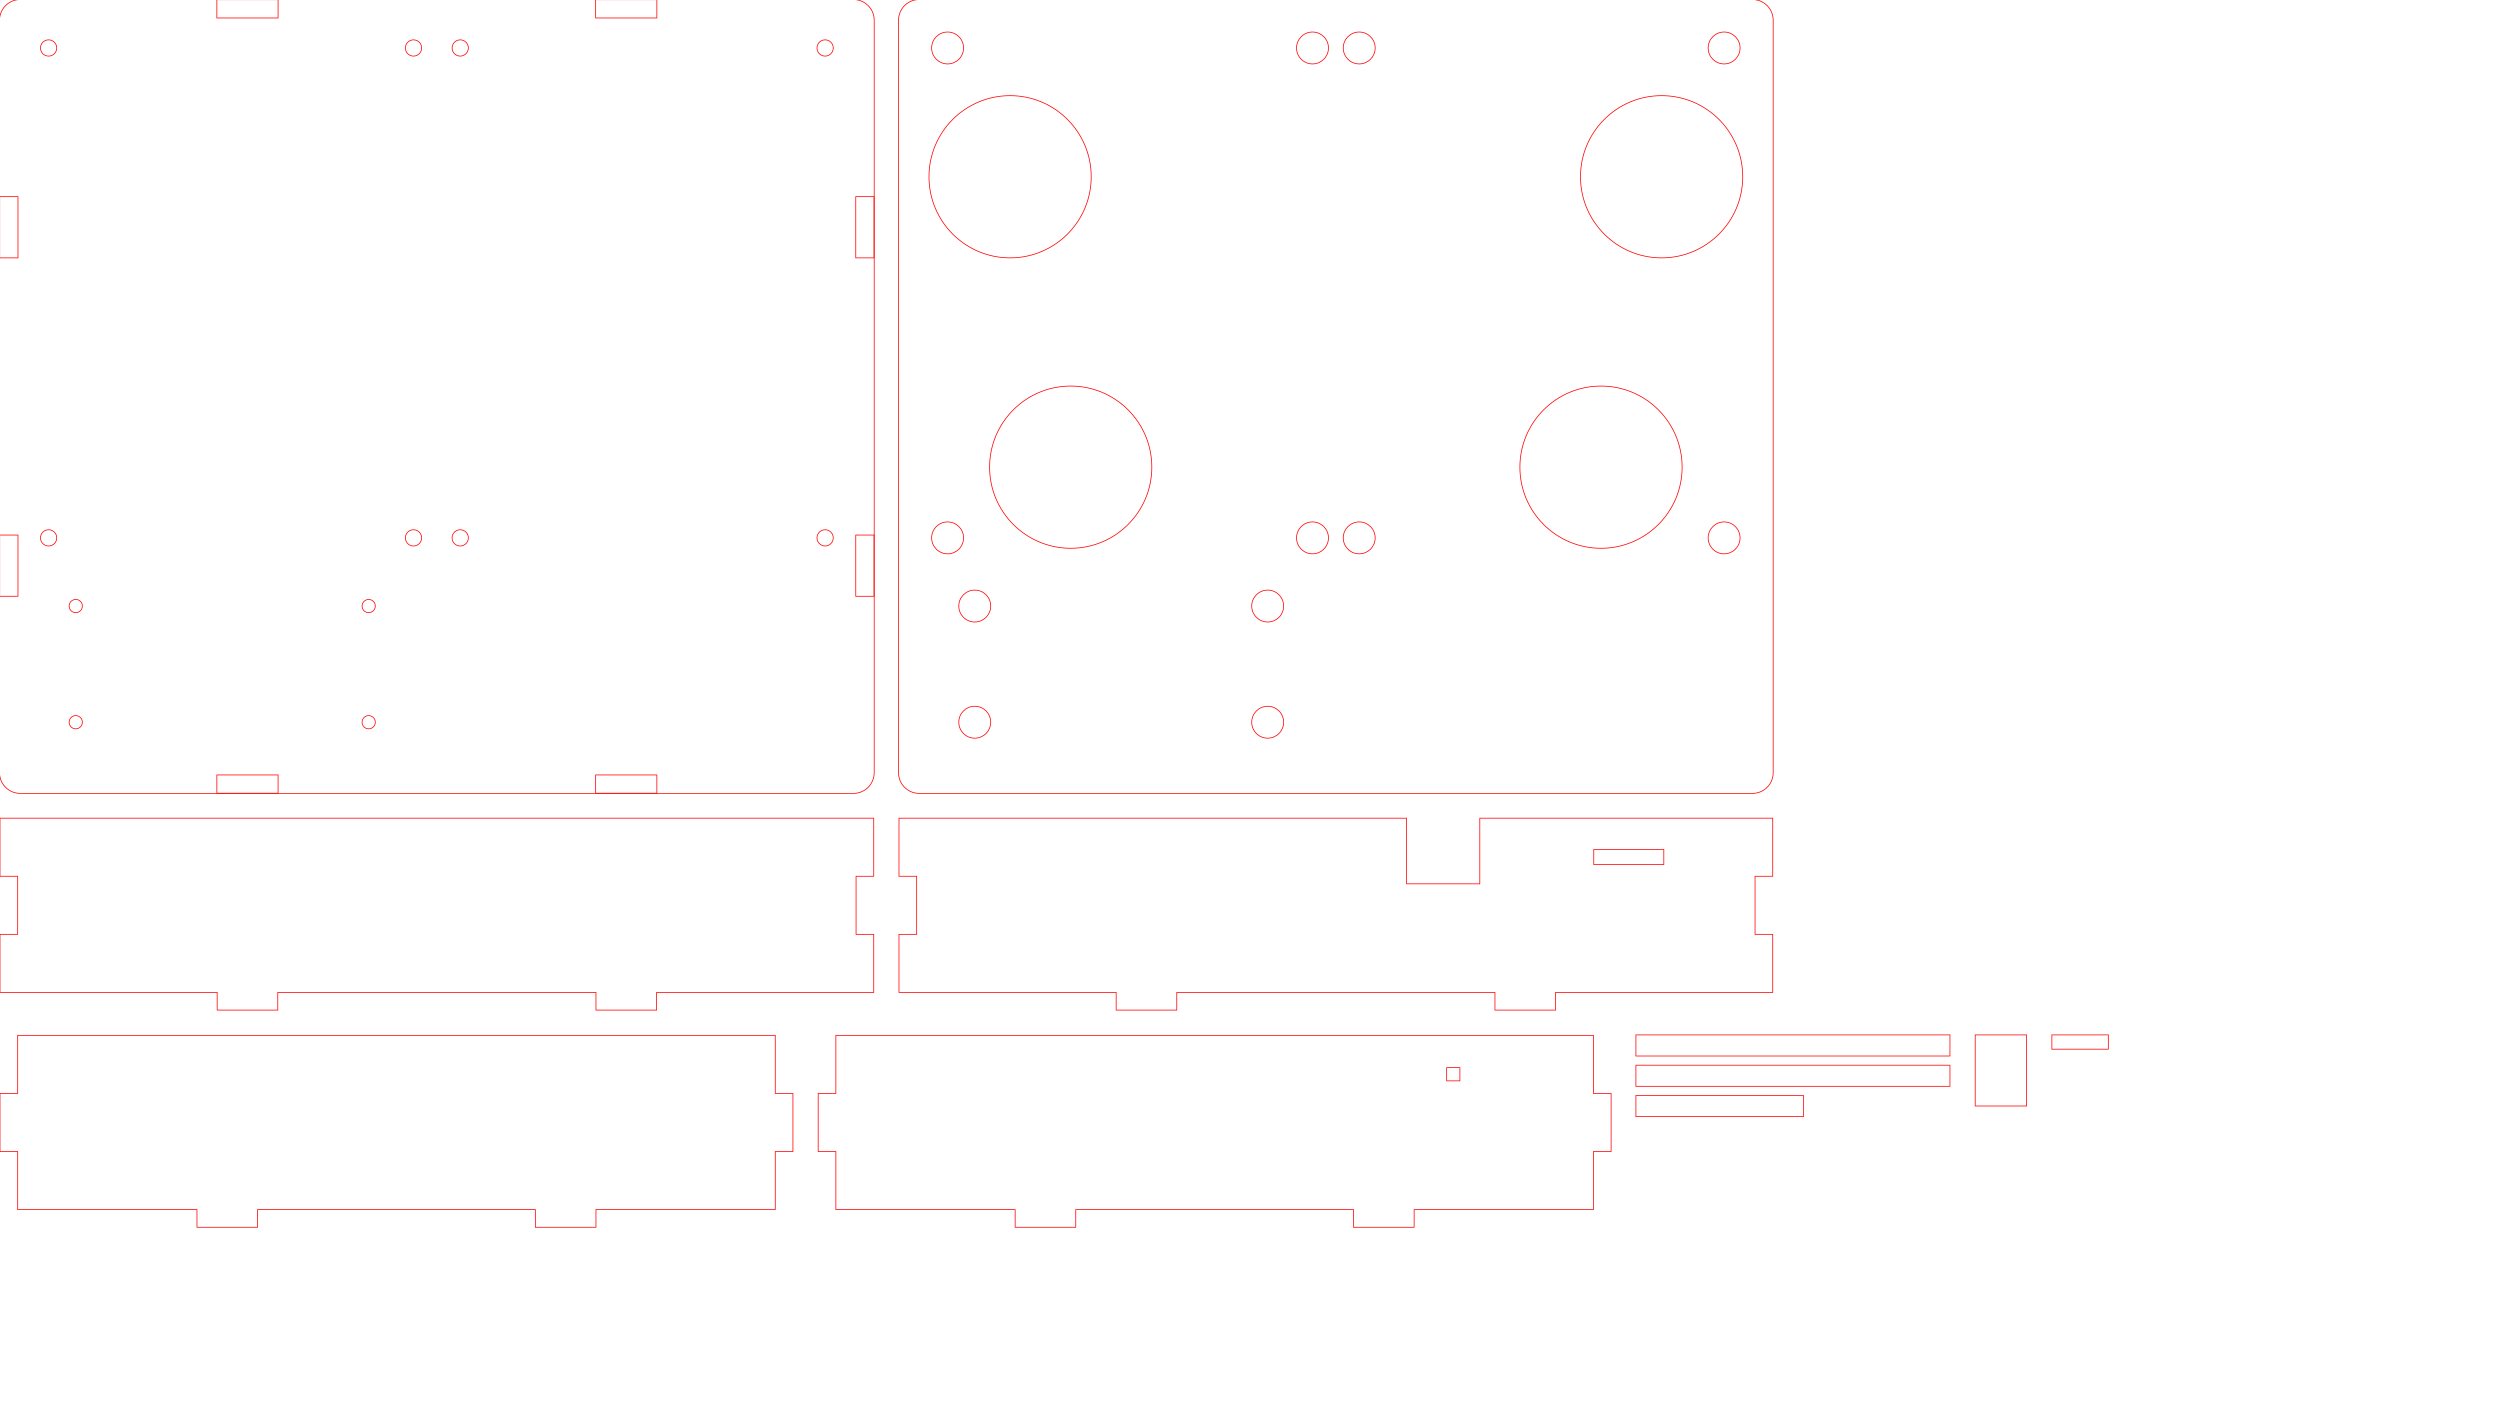
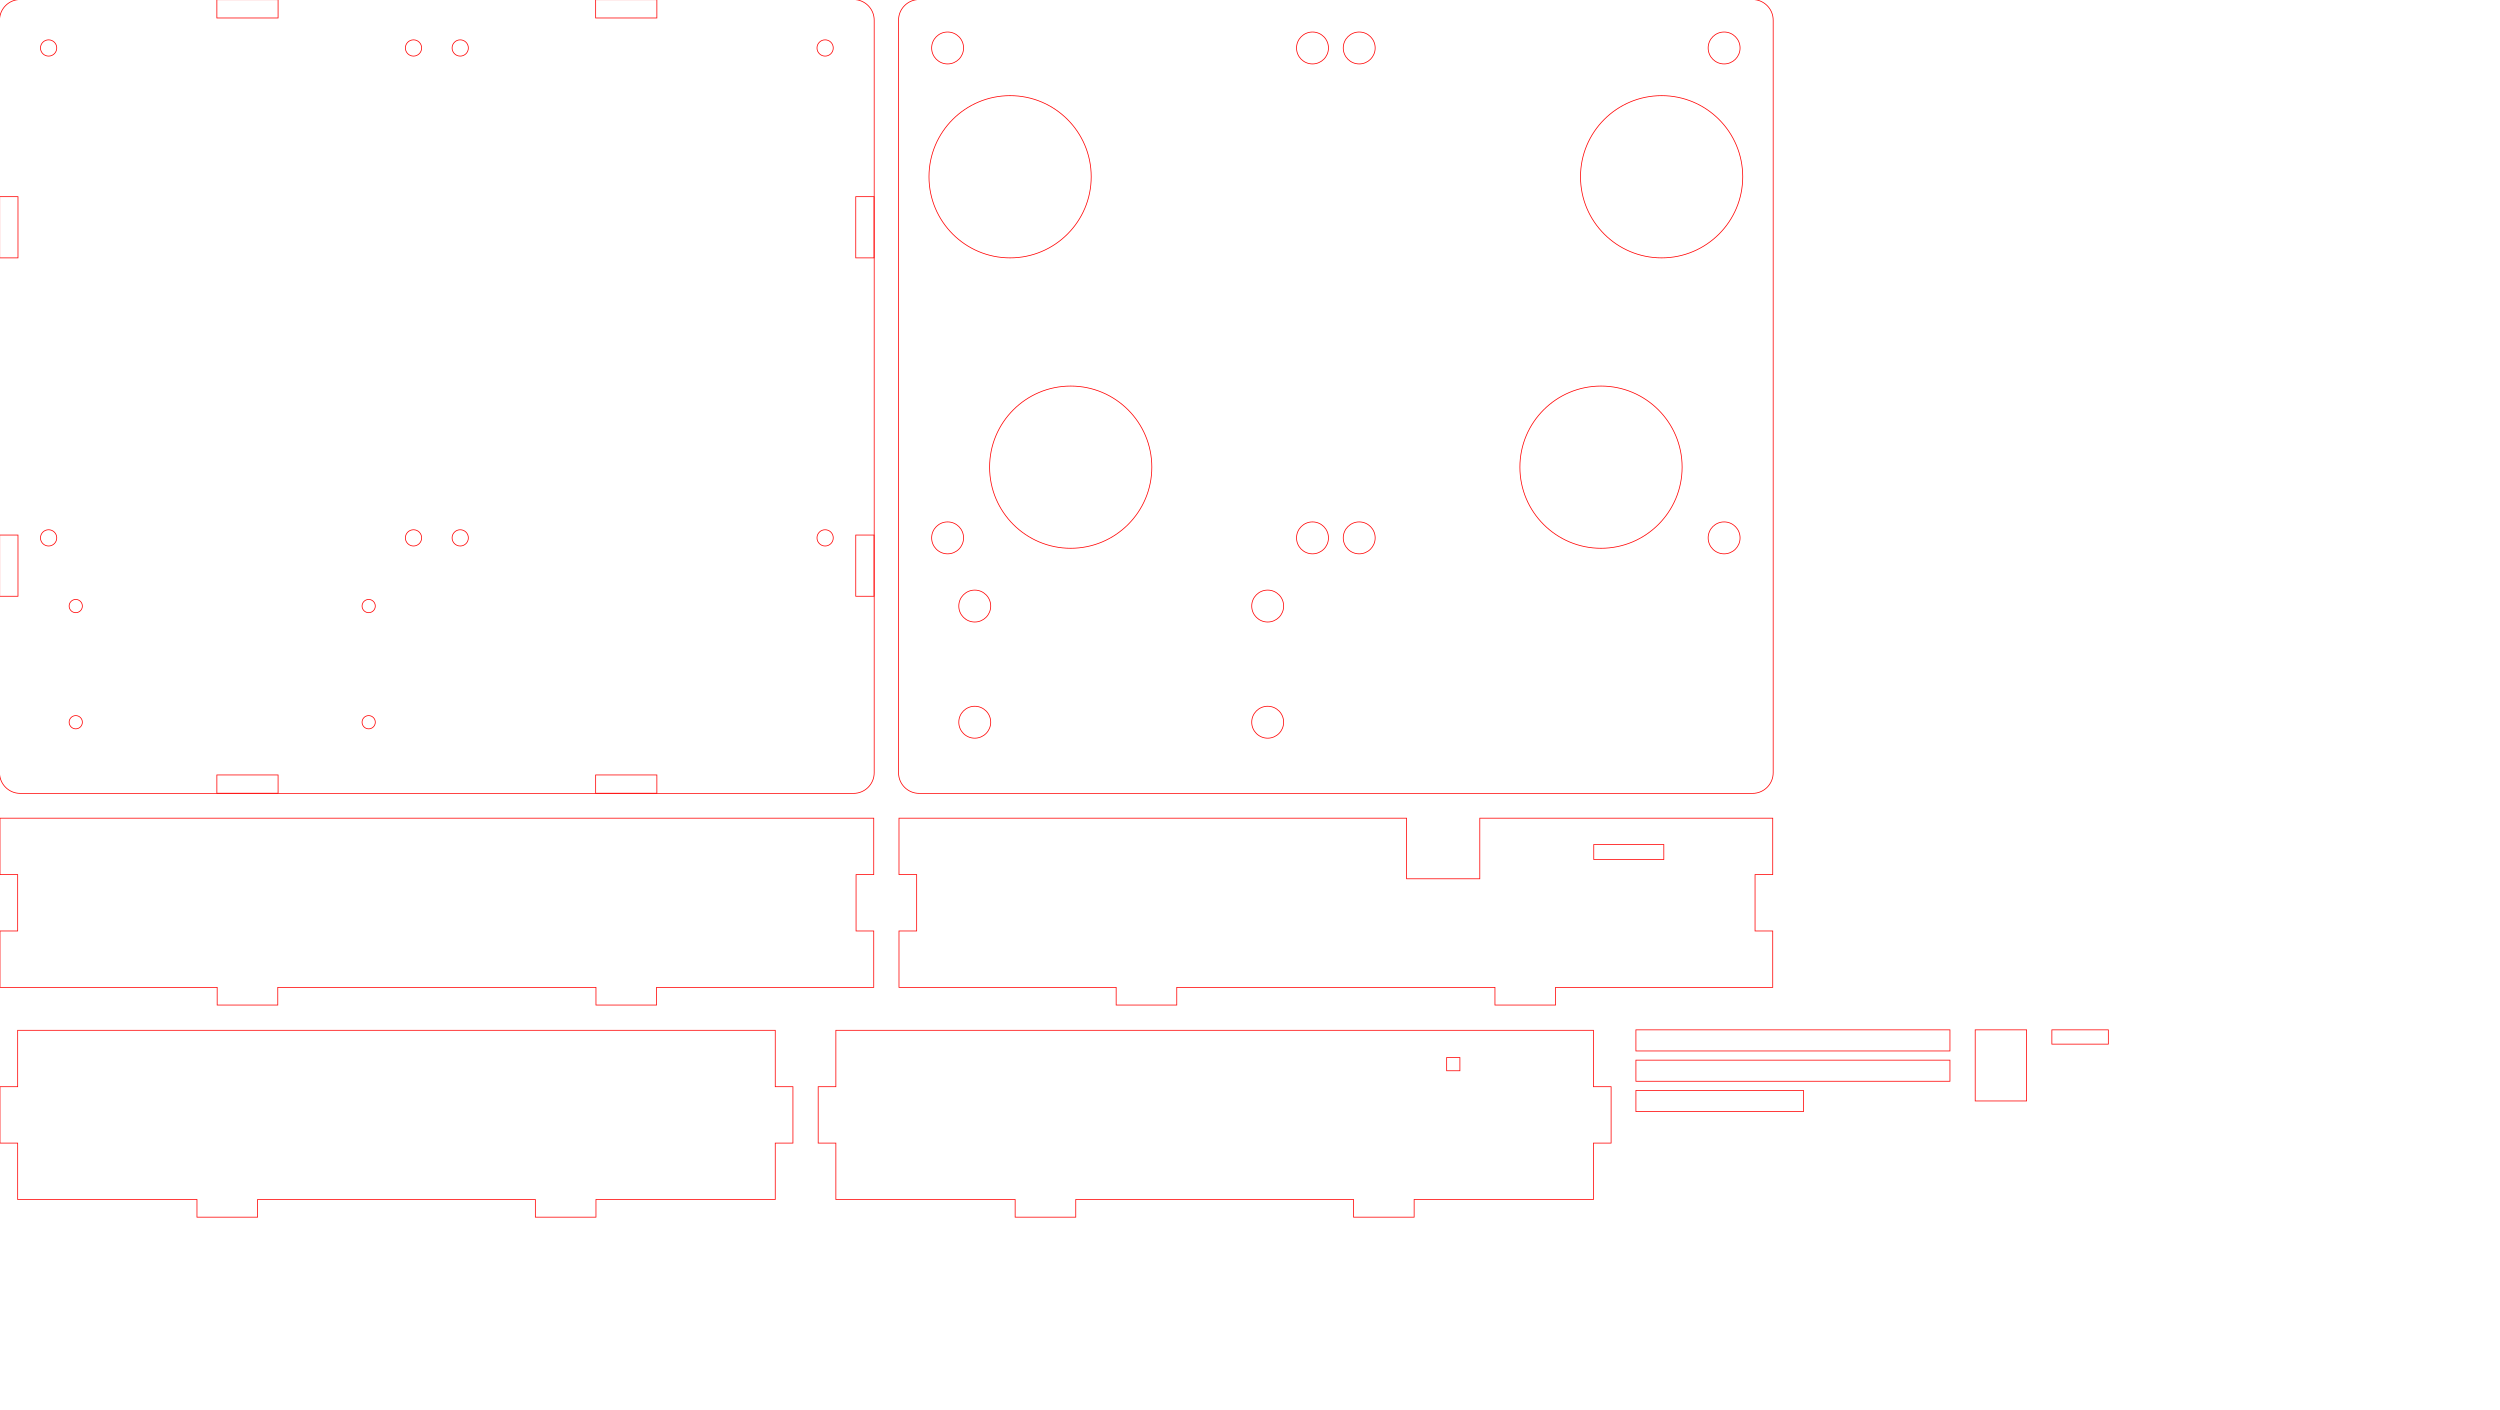
<svg xmlns="http://www.w3.org/2000/svg" width="495mm" height="279mm" viewBox="0 0 495 279">
  <g transform="translate(0,0) translate(173,0) scale(-1,1)">
    <rect x="-0.09" y="-0.09" width="173.18" height="157.18" rx="4.09" fill="none" stroke="#ff0000" stroke-width="0.15" />
    <circle cx="9.625" cy="9.5" r="1.61" fill="none" stroke="#ff0000" stroke-width="0.15" />
    <circle cx="81.875" cy="9.5" r="1.61" fill="none" stroke="#ff0000" stroke-width="0.15" />
    <circle cx="9.625" cy="106.5" r="1.61" fill="none" stroke="#ff0000" stroke-width="0.15" />
    <circle cx="81.875" cy="106.5" r="1.61" fill="none" stroke="#ff0000" stroke-width="0.15" />
    <circle cx="91.125" cy="9.5" r="1.61" fill="none" stroke="#ff0000" stroke-width="0.15" />
    <circle cx="163.375" cy="9.5" r="1.61" fill="none" stroke="#ff0000" stroke-width="0.15" />
    <circle cx="91.125" cy="106.5" r="1.61" fill="none" stroke="#ff0000" stroke-width="0.15" />
    <circle cx="163.375" cy="106.5" r="1.61" fill="none" stroke="#ff0000" stroke-width="0.15" />
    <circle cx="100" cy="120" r="1.31" fill="none" stroke="#ff0000" stroke-width="0.15" />
    <circle cx="100" cy="143" r="1.31" fill="none" stroke="#ff0000" stroke-width="0.15" />
    <circle cx="158" cy="120" r="1.31" fill="none" stroke="#ff0000" stroke-width="0.15" />
    <circle cx="158" cy="143" r="1.31" fill="none" stroke="#ff0000" stroke-width="0.15" />
    <rect x="42.94" y="-0.06" width="12.12" height="3.62" fill="none" stroke="#ff0000" stroke-width="0.15" />
    <rect x="117.94" y="-0.06" width="12.12" height="3.62" fill="none" stroke="#ff0000" stroke-width="0.15" />
    <rect x="42.94" y="153.44" width="12.12" height="3.62" fill="none" stroke="#ff0000" stroke-width="0.15" />
    <rect x="117.94" y="153.44" width="12.12" height="3.62" fill="none" stroke="#ff0000" stroke-width="0.15" />
    <rect x="-0.06" y="38.94" width="3.62" height="12.12" fill="none" stroke="#ff0000" stroke-width="0.15" />
    <rect x="-0.06" y="105.94" width="3.62" height="12.12" fill="none" stroke="#ff0000" stroke-width="0.15" />
    <rect x="169.44" y="38.94" width="3.62" height="12.12" fill="none" stroke="#ff0000" stroke-width="0.15" />
    <rect x="169.44" y="105.94" width="3.62" height="12.12" fill="none" stroke="#ff0000" stroke-width="0.15" />
  </g>
  <g transform="translate(178,0) translate(173,0) scale(-1,1)">
    <rect x="-0.09" y="-0.09" width="173.18" height="157.18" rx="4.09" fill="none" stroke="#ff0000" stroke-width="0.15" />
    <circle cx="22" cy="35" r="16.06" fill="none" stroke="#ff0000" stroke-width="0.15" />
    <circle cx="151" cy="35" r="16.06" fill="none" stroke="#ff0000" stroke-width="0.15" />
    <circle cx="34" cy="92.5" r="16.06" fill="none" stroke="#ff0000" stroke-width="0.15" />
    <circle cx="139" cy="92.5" r="16.06" fill="none" stroke="#ff0000" stroke-width="0.15" />
    <circle cx="9.625" cy="9.5" r="3.16" fill="none" stroke="#ff0000" stroke-width="0.15" />
    <circle cx="81.875" cy="9.5" r="3.16" fill="none" stroke="#ff0000" stroke-width="0.15" />
    <circle cx="9.625" cy="106.5" r="3.16" fill="none" stroke="#ff0000" stroke-width="0.15" />
    <circle cx="81.875" cy="106.5" r="3.16" fill="none" stroke="#ff0000" stroke-width="0.15" />
    <circle cx="91.125" cy="9.5" r="3.16" fill="none" stroke="#ff0000" stroke-width="0.15" />
    <circle cx="163.375" cy="9.5" r="3.16" fill="none" stroke="#ff0000" stroke-width="0.15" />
    <circle cx="91.125" cy="106.5" r="3.16" fill="none" stroke="#ff0000" stroke-width="0.15" />
    <circle cx="163.375" cy="106.5" r="3.16" fill="none" stroke="#ff0000" stroke-width="0.15" />
    <circle cx="100" cy="120" r="3.16" fill="none" stroke="#ff0000" stroke-width="0.15" />
    <circle cx="100" cy="143" r="3.16" fill="none" stroke="#ff0000" stroke-width="0.15" />
    <circle cx="158" cy="120" r="3.16" fill="none" stroke="#ff0000" stroke-width="0.15" />
    <circle cx="158" cy="143" r="3.16" fill="none" stroke="#ff0000" stroke-width="0.15" />
  </g>
  <g transform="translate(0,162)">
-     <polygon points="0,0 173,0 173,11.5 169.5,11.5 169.5,23 173,23 173,34.5 130,34.5 130,38 118,38 118,34.5 55,34.5 55,38 43,38 43,34.5 0,34.5 0,23 3.5,23 3.5,11.5 0,11.5" fill="none" stroke="#ff0000" stroke-width="0.15" />
+     <polygon points="0,0 173,0 173,11.167 169.5,11.167 169.5,22.333 173,22.333 173,33.5 130,33.5 130,37 118,37 118,33.5 55,33.5 55,37 43,37 43,33.5 0,33.5 0,22.333 3.5,22.333 3.5,11.167 0,11.167" fill="none" stroke="#ff0000" stroke-width="0.15" />
  </g>
  <g transform="translate(178,162)">
-     <polygon points="0,0 100.5,0 100.5,13 115,13 115,0 173,0 173,11.5 169.5,11.5 169.5,23 173,23 173,34.5 130,34.5 130,38 118,38 118,34.5 55,34.5 55,38 43,38 43,34.5 0,34.5 0,23 3.5,23 3.5,11.5 0,11.5" fill="none" stroke="#ff0000" stroke-width="0.15" />
-     <rect x="137.565" y="6.215" width="13.87" height="2.97" fill="none" stroke="#ff0000" stroke-width="0.15" />
+     <polygon points="0,0 100.5,0 100.5,12 115,12 115,0 173,0 173,11.167 169.5,11.167 169.5,22.333 173,22.333 173,33.5 130,33.5 130,37 118,37 118,33.5 55,33.5 55,37 43,37 43,33.5 0,33.5 0,22.333 3.5,22.333 3.5,11.167 0,11.167" fill="none" stroke="#ff0000" stroke-width="0.15" />
+     <rect x="137.565" y="5.215" width="13.87" height="2.97" fill="none" stroke="#ff0000" stroke-width="0.15" />
  </g>
-   <g transform="translate(0,205)">
-     <polygon points="3.5,0 153.5,0 153.5,11.5 157,11.5 157,23 153.5,23 153.5,34.5 118,34.5 118,38 106,38 106,34.5 51,34.5 51,38 39,38 39,34.5 3.5,34.5 3.5,23 0,23 0,11.5 3.5,11.5" fill="none" stroke="#ff0000" stroke-width="0.15" />
+   <g transform="translate(0,204)">
+     <polygon points="3.5,0 153.5,0 153.5,11.167 157,11.167 157,22.333 153.5,22.333 153.5,33.5 118,33.5 118,37 106,37 106,33.5 51,33.5 51,37 39,37 39,33.5 3.5,33.5 3.5,22.333 0,22.333 0,11.167 3.5,11.167" fill="none" stroke="#ff0000" stroke-width="0.15" />
  </g>
-   <g transform="translate(162,205)">
-     <polygon points="3.5,0 153.5,0 153.5,11.5 157,11.5 157,23 153.5,23 153.5,34.5 118,34.5 118,38 106,38 106,34.5 51,34.5 51,38 39,38 39,34.5 3.5,34.5 3.5,23 0,23 0,11.5 3.5,11.5" fill="none" stroke="#ff0000" stroke-width="0.15" />
-     <rect x="124.44" y="6.39" width="2.62" height="2.62" fill="none" stroke="#ff0000" stroke-width="0.15" />
+   <g transform="translate(162,204)">
+     <polygon points="3.5,0 153.5,0 153.5,11.167 157,11.167 157,22.333 153.5,22.333 153.5,33.5 118,33.5 118,37 106,37 106,33.5 51,33.5 51,37 39,37 39,33.5 3.5,33.5 3.5,22.333 0,22.333 0,11.167 3.5,11.167" fill="none" stroke="#ff0000" stroke-width="0.15" />
+     <rect x="124.44" y="5.39" width="2.62" height="2.62" fill="none" stroke="#ff0000" stroke-width="0.15" />
  </g>
-   <g transform="translate(324,205)">
+   <g transform="translate(324,204)">
    <rect x="-0.09" y="-0.09" width="62.18" height="4.18" fill="none" stroke="#ff0000" stroke-width="0.15" />
    <rect x="-0.09" y="5.91" width="62.18" height="4.18" fill="none" stroke="#ff0000" stroke-width="0.15" />
    <rect x="-0.09" y="11.91" width="33.18" height="4.18" fill="none" stroke="#ff0000" stroke-width="0.15" />
  </g>
-   <g transform="translate(391.18,205)">
+   <g transform="translate(391.18,204)">
    <rect x="-0.09" y="-0.09" width="10.18" height="14.08" fill="none" stroke="#ff0000" stroke-width="0.15" />
  </g>
-   <g transform="translate(406.36,205)">
+   <g transform="translate(406.36,204)">
    <rect x="-0.09" y="-0.09" width="11.18" height="2.83" fill="none" stroke="#ff0000" stroke-width="0.15" />
  </g>
</svg>
